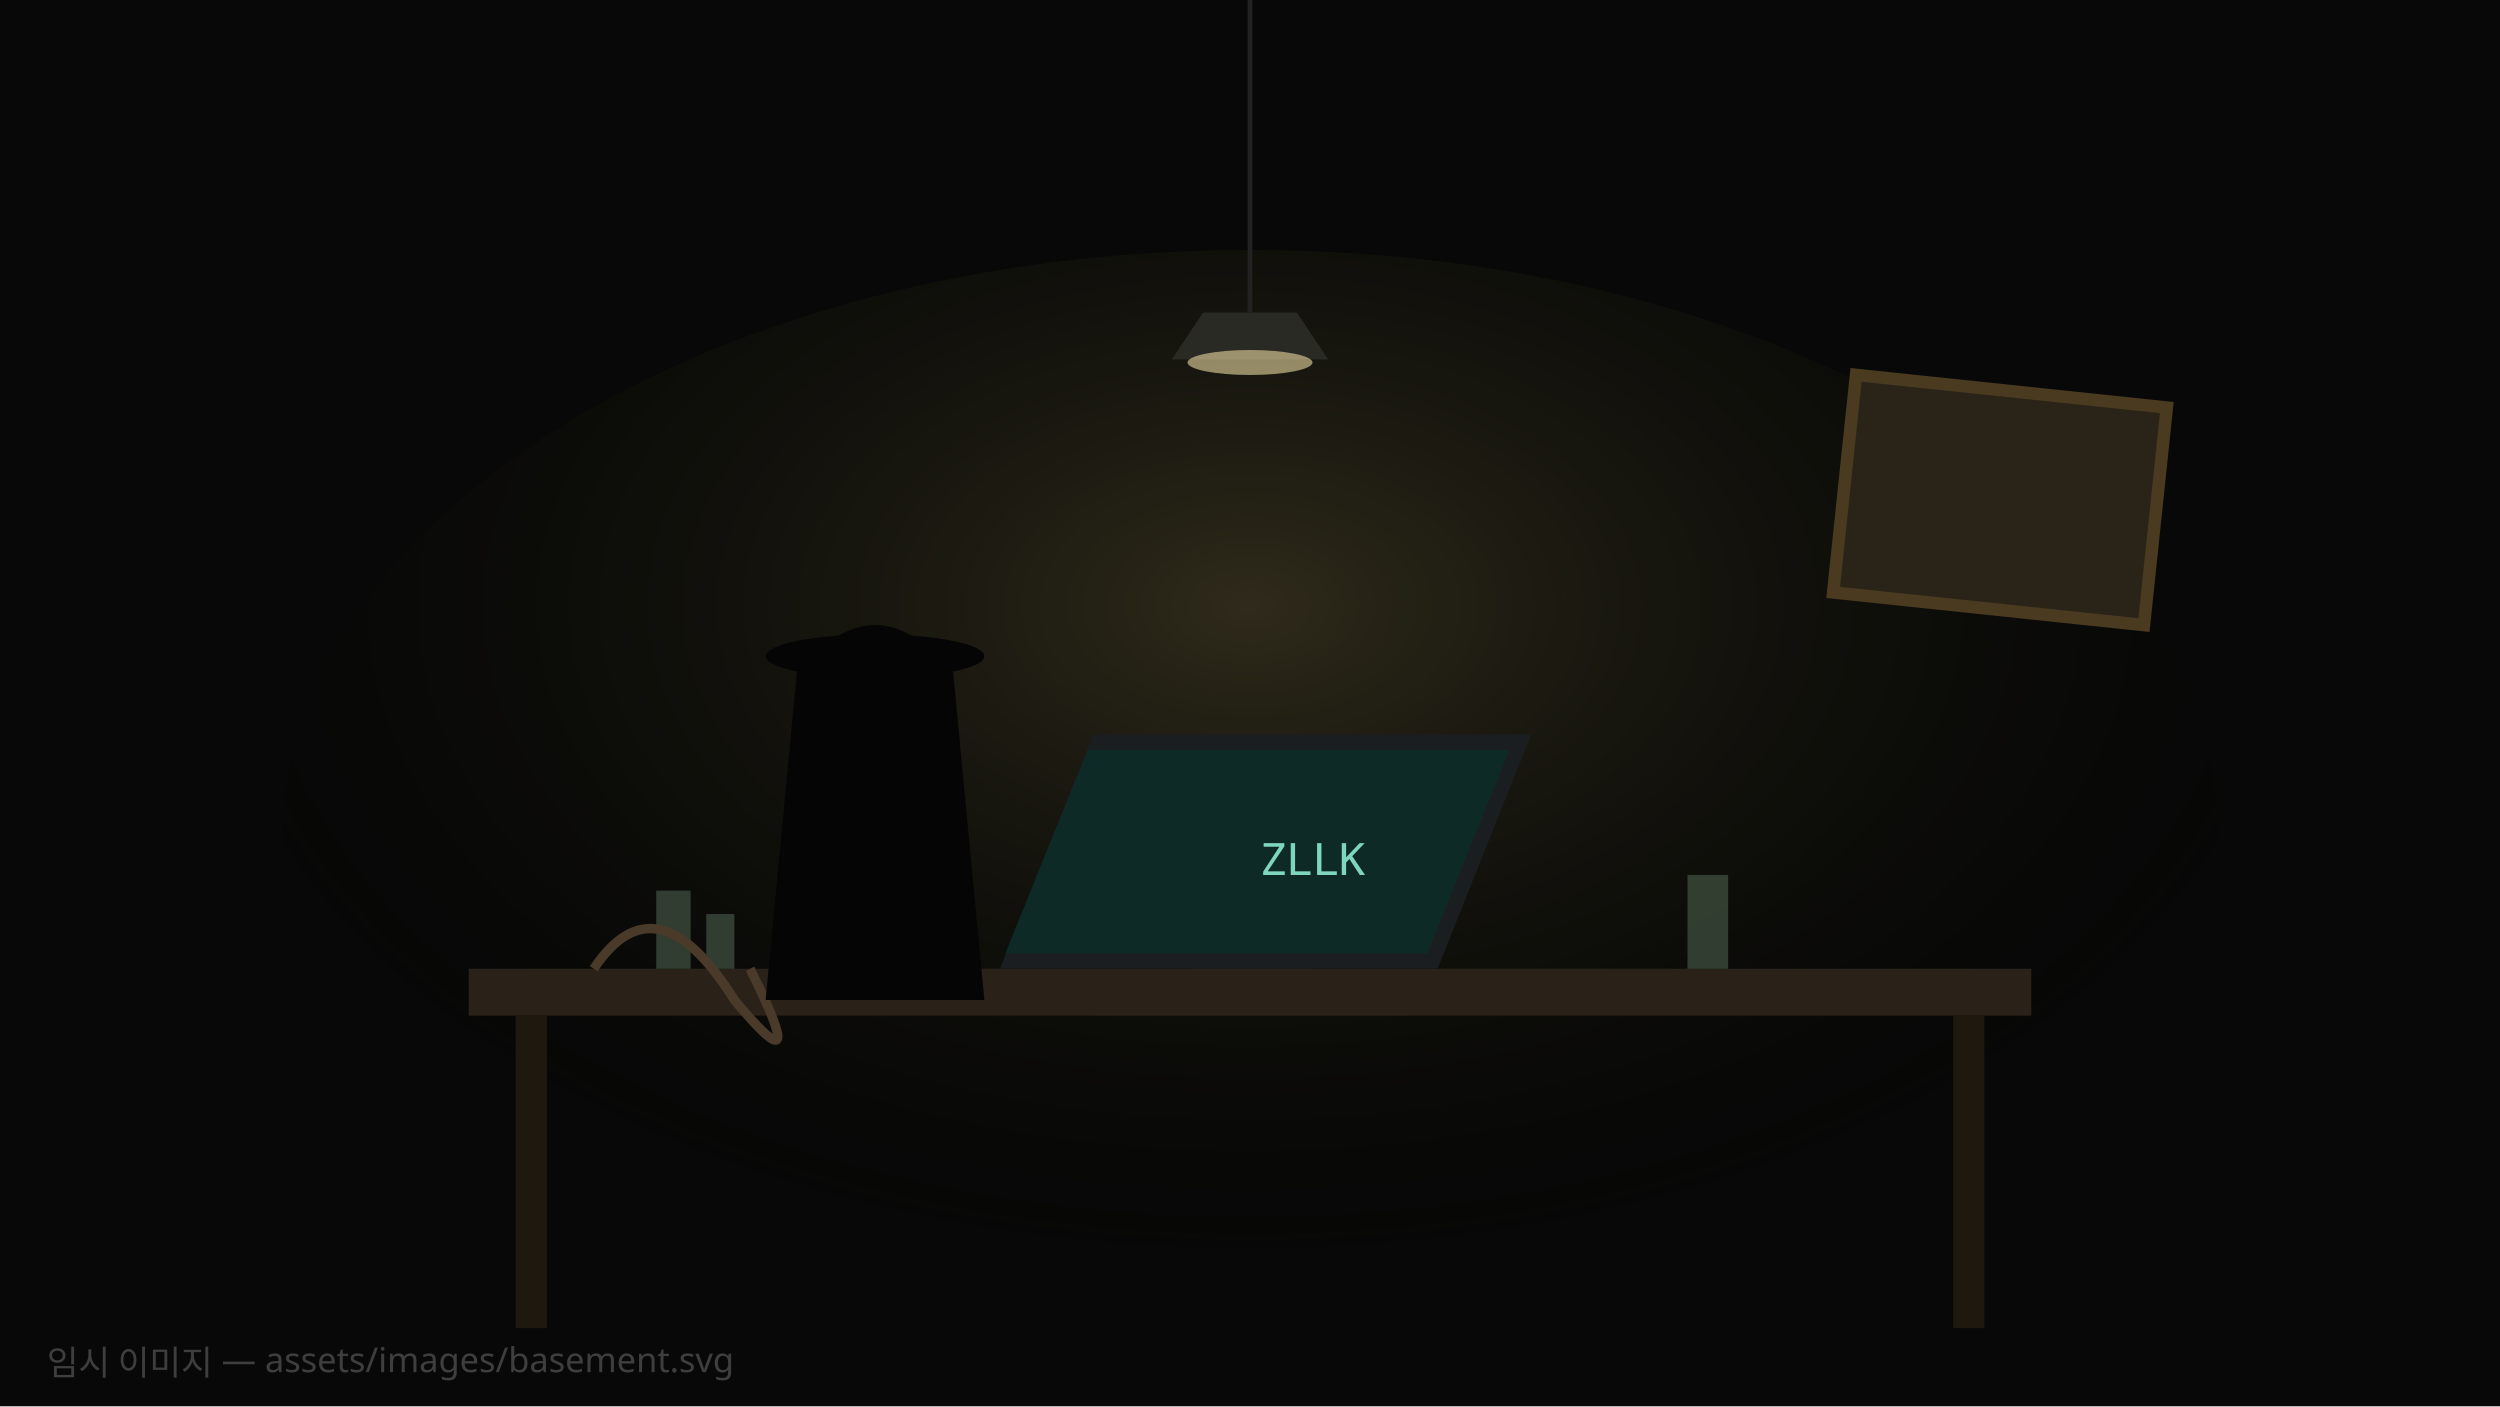
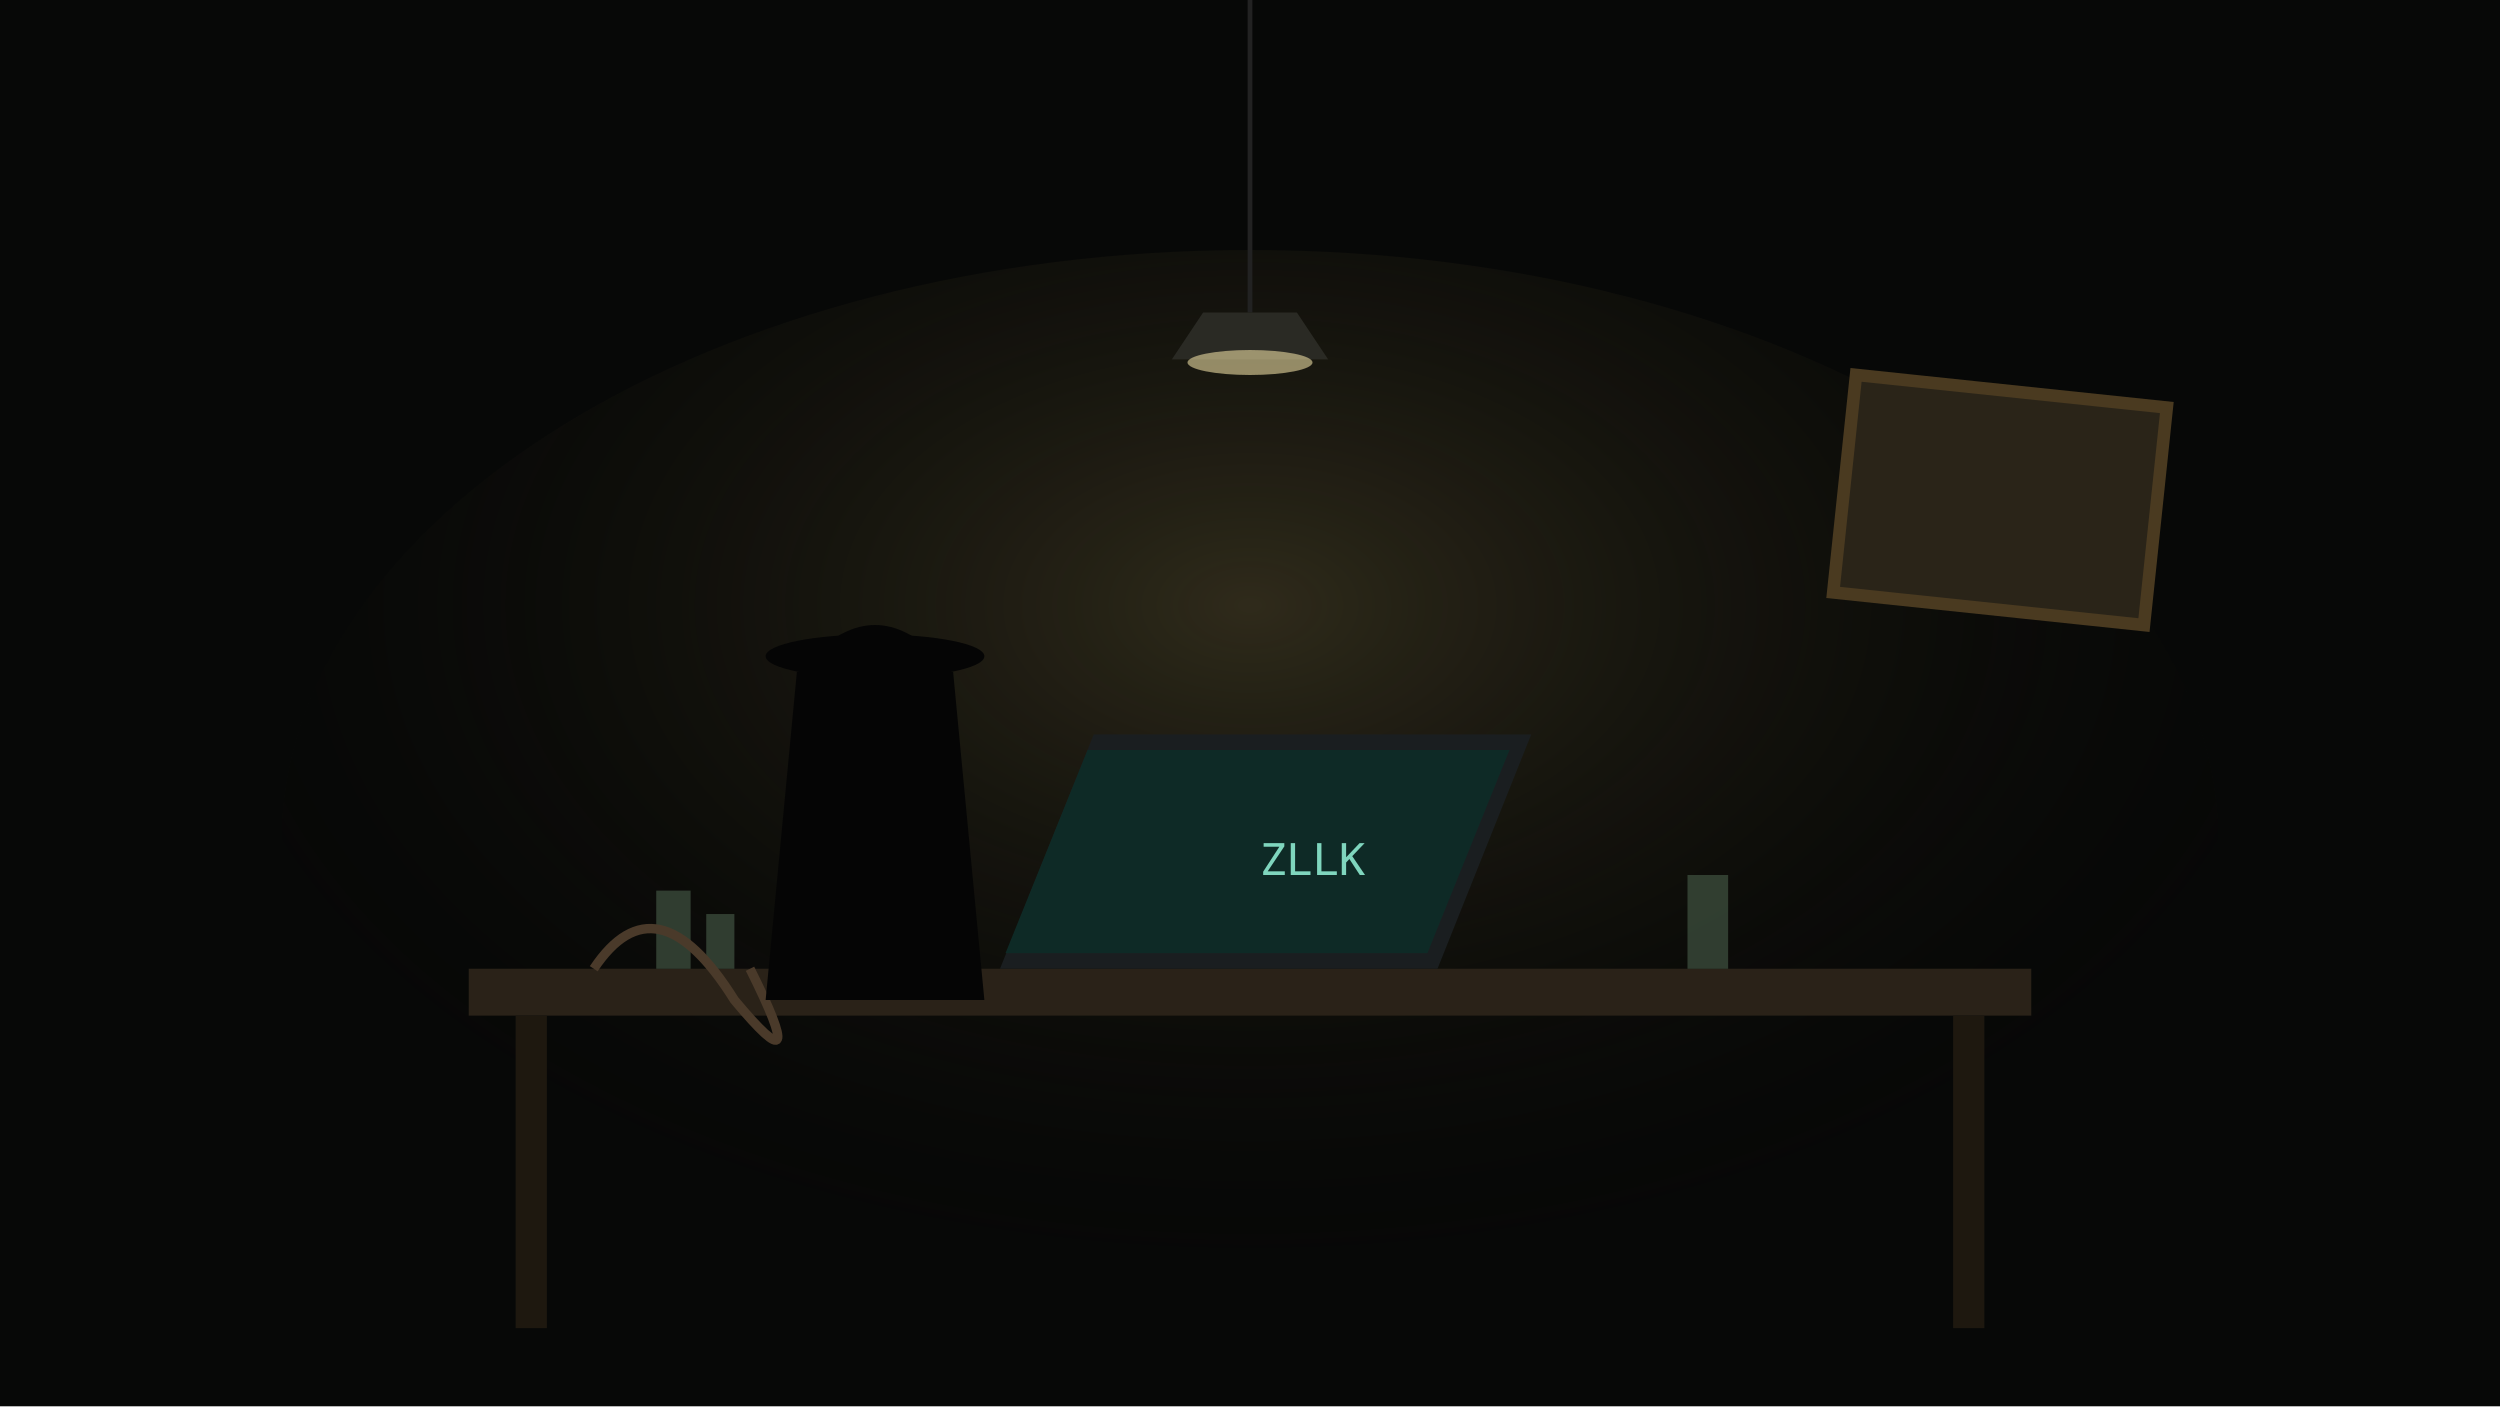
<svg xmlns="http://www.w3.org/2000/svg" width="1600" height="900" viewBox="0 0 1600 900">
  <defs>
    <radialGradient id="lamp" cx="50%" cy="30%" r="60%">
      <stop offset="0" stop-color="#4a4228" stop-opacity=".6" />
      <stop offset="1" stop-color="#000" stop-opacity="0" />
    </radialGradient>
  </defs>
  <rect width="1600" height="900" fill="#070807" />
  <ellipse cx="800" cy="540" rx="620" ry="380" fill="url(#lamp)" />
  <line x1="800" y1="0" x2="800" y2="200" stroke="#222" stroke-width="3" />
  <path d="M770 200 L830 200 L850 230 L750 230 Z" fill="#2a2a24" />
  <ellipse cx="800" cy="232" rx="40" ry="8" fill="#e8d8a0" opacity=".6" />
  <rect x="300" y="620" width="1000" height="30" fill="#2a2218" />
  <rect x="330" y="650" width="20" height="200" fill="#1e180f" />
  <rect x="1250" y="650" width="20" height="200" fill="#1e180f" />
  <path d="M640 620 L700 470 L980 470 L920 620 Z" fill="#1a1e20" />
  <rect x="700" y="480" width="270" height="130" fill="#0e2a26" transform="skewX(-22) translate(190 0)" />
  <text x="840" y="560" fill="#7fd6be" font-family="'Nanum Gothic Coding', monospace" font-size="28" text-anchor="middle">ZLLK</text>
  <g fill="#3a4a3a" opacity=".8">
    <rect x="420" y="570" width="22" height="50" />
    <rect x="452" y="585" width="18" height="35" />
    <rect x="1080" y="560" width="26" height="60" />
  </g>
  <path d="M380 620 Q420 560 470 640 Q520 700 480 620" stroke="#4a3a2a" stroke-width="6" fill="none" />
  <rect x="1180" y="250" width="200" height="140" fill="#2a2418" stroke="#4a3a20" stroke-width="8" transform="rotate(6 1280 320)" />
  <g fill="#050505">
    <ellipse cx="560" cy="420" rx="70" ry="14" />
    <path d="M520 420 Q560 380 600 420 Z" />
    <path d="M510 430 L490 640 L630 640 L610 430 Z" />
  </g>
-   <text x="30" y="880" fill="#fff" opacity=".22" font-family="'Nanum Gothic', 'Apple SD Gothic Neo', sans-serif" font-size="22">임시 이미지 — assets/images/basement.svg</text>
</svg>
